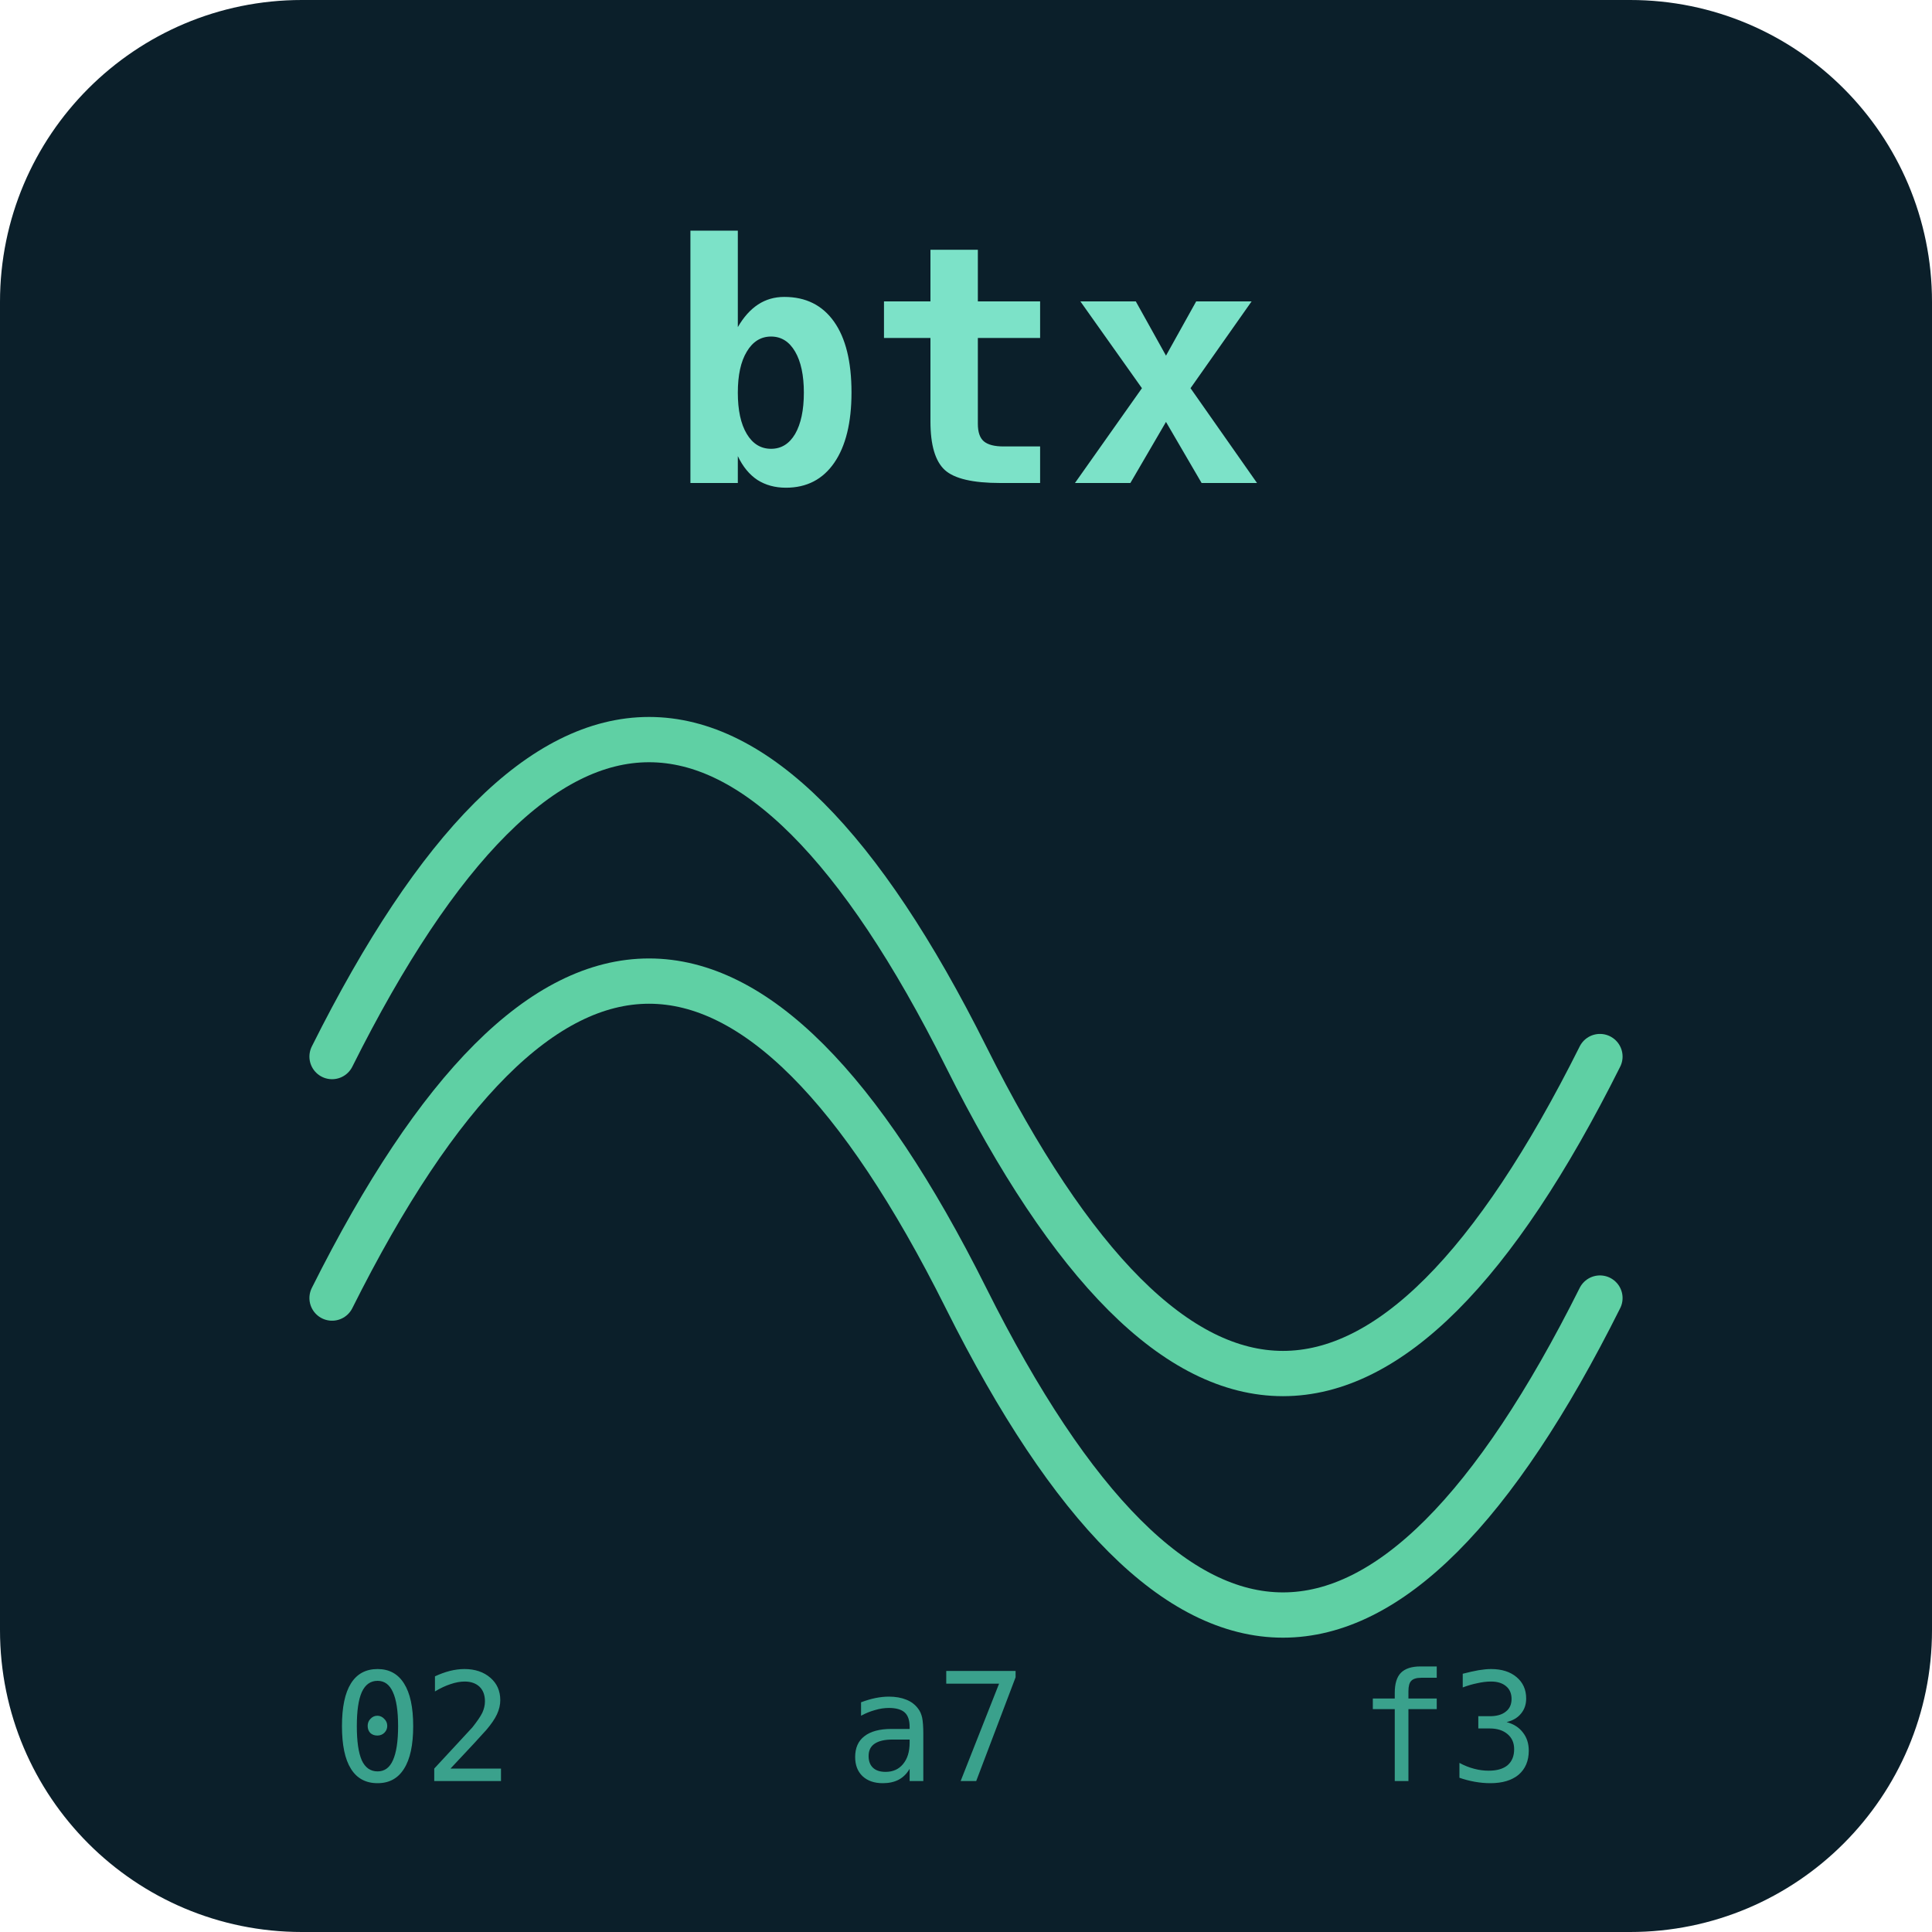
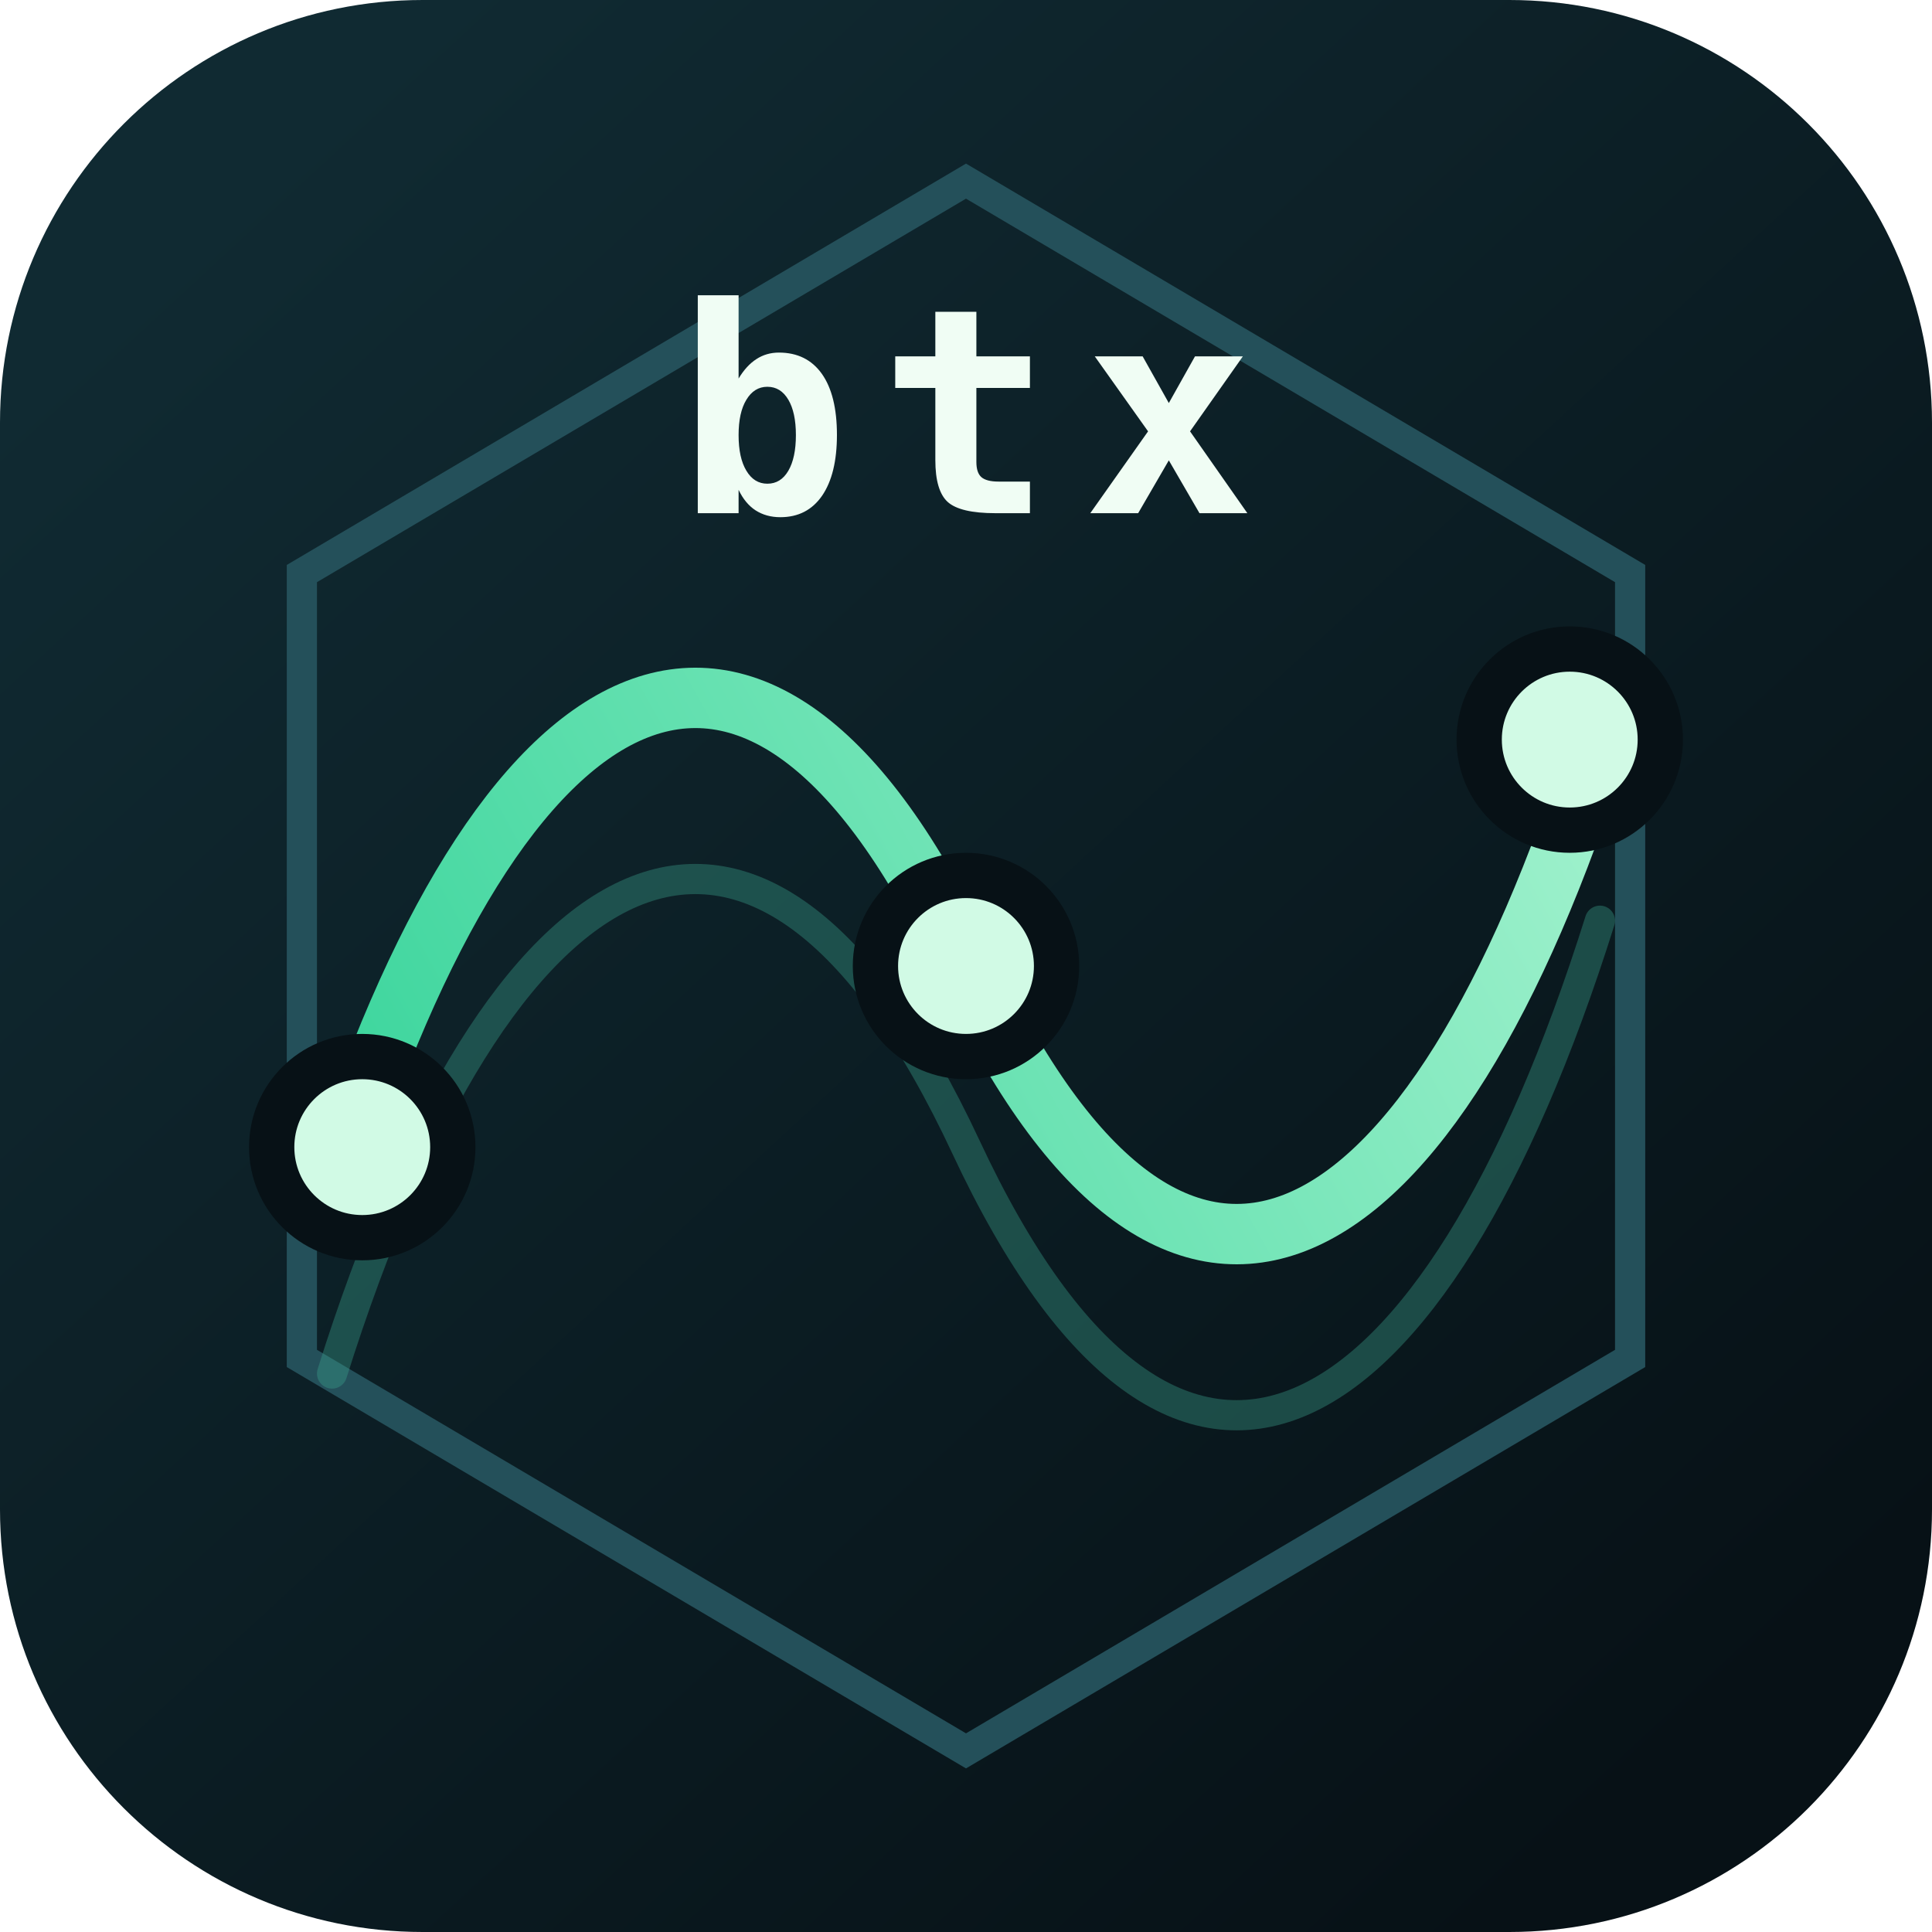
- <svg xmlns="http://www.w3.org/2000/svg" viewBox="0 0 128 128" role="img" aria-label="btx logo">
-   <rect width="128" height="128" rx="20" fill="#0b1f2a" />
-   <g transform="translate(64 70)" fill="none" stroke="#5fd0a4" stroke-width="3" stroke-linecap="round">
-     <path d="M -42 0 C -28 -28, -14 -28, 0 0 S 28 28, 42 0" />
-     <path d="M -42 16 C -28 -12, -14 -12, 0 16 S 28 44, 42 16" />
+ <svg xmlns="http://www.w3.org/2000/svg" viewBox="0 0 128 128" role="img" aria-labelledby="title desc">
+   <defs>
+     <linearGradient id="bg" x1="16" y1="12" x2="112" y2="116" gradientUnits="userSpaceOnUse">
+       <stop stop-color="#102a32" />
+       <stop offset="1" stop-color="#071116" />
+     </linearGradient>
+     <linearGradient id="signal" x1="22" y1="86" x2="106" y2="39" gradientUnits="userSpaceOnUse">
+       <stop stop-color="#34d399" />
+       <stop offset="1" stop-color="#a7f3d0" />
+     </linearGradient>
+   </defs>
+   <rect width="128" height="128" rx="28" fill="url(#bg)" />
+   <path d="M64 12 108 38v52l-44 26-44-26V38L64 12Z" fill="none" stroke="#24505a" stroke-width="2" />
+   <path d="M22 79c11-35 28-45 42-15s31 20 42-15" fill="none" stroke="url(#signal)" stroke-width="4" stroke-linecap="round" />
+   <path d="M22 91c11-35 28-45 42-15s31 20 42-15" fill="none" stroke="#3aa18c" stroke-opacity=".38" stroke-width="2" stroke-linecap="round" />
+   <g fill="#d1fae5" stroke="#071116" stroke-width="3">
+     <circle cx="24" cy="76" r="6" />
+     <circle cx="64" cy="64" r="6" />
+     <circle cx="104" cy="49" r="6" />
  </g>
-   <g font-family="ui-monospace, SFMono-Regular, Menlo, monospace" font-weight="700" font-size="22" fill="#7ce2c8" text-anchor="middle">
-     <text x="64" y="32">btx</text>
-   </g>
-   <g font-family="ui-monospace, SFMono-Regular, Menlo, monospace" font-size="10" fill="#3aa18c" text-anchor="start">
-     <text x="22" y="118">02</text>
-     <text x="56" y="118">a7</text>
-     <text x="90" y="118">f3</text>
-   </g>
+   <text x="64" y="34" text-anchor="middle" font-family="ui-monospace, SFMono-Regular, Menlo, monospace" font-size="19" font-weight="700" letter-spacing="2" fill="#f0fdf4">btx</text>
</svg>
